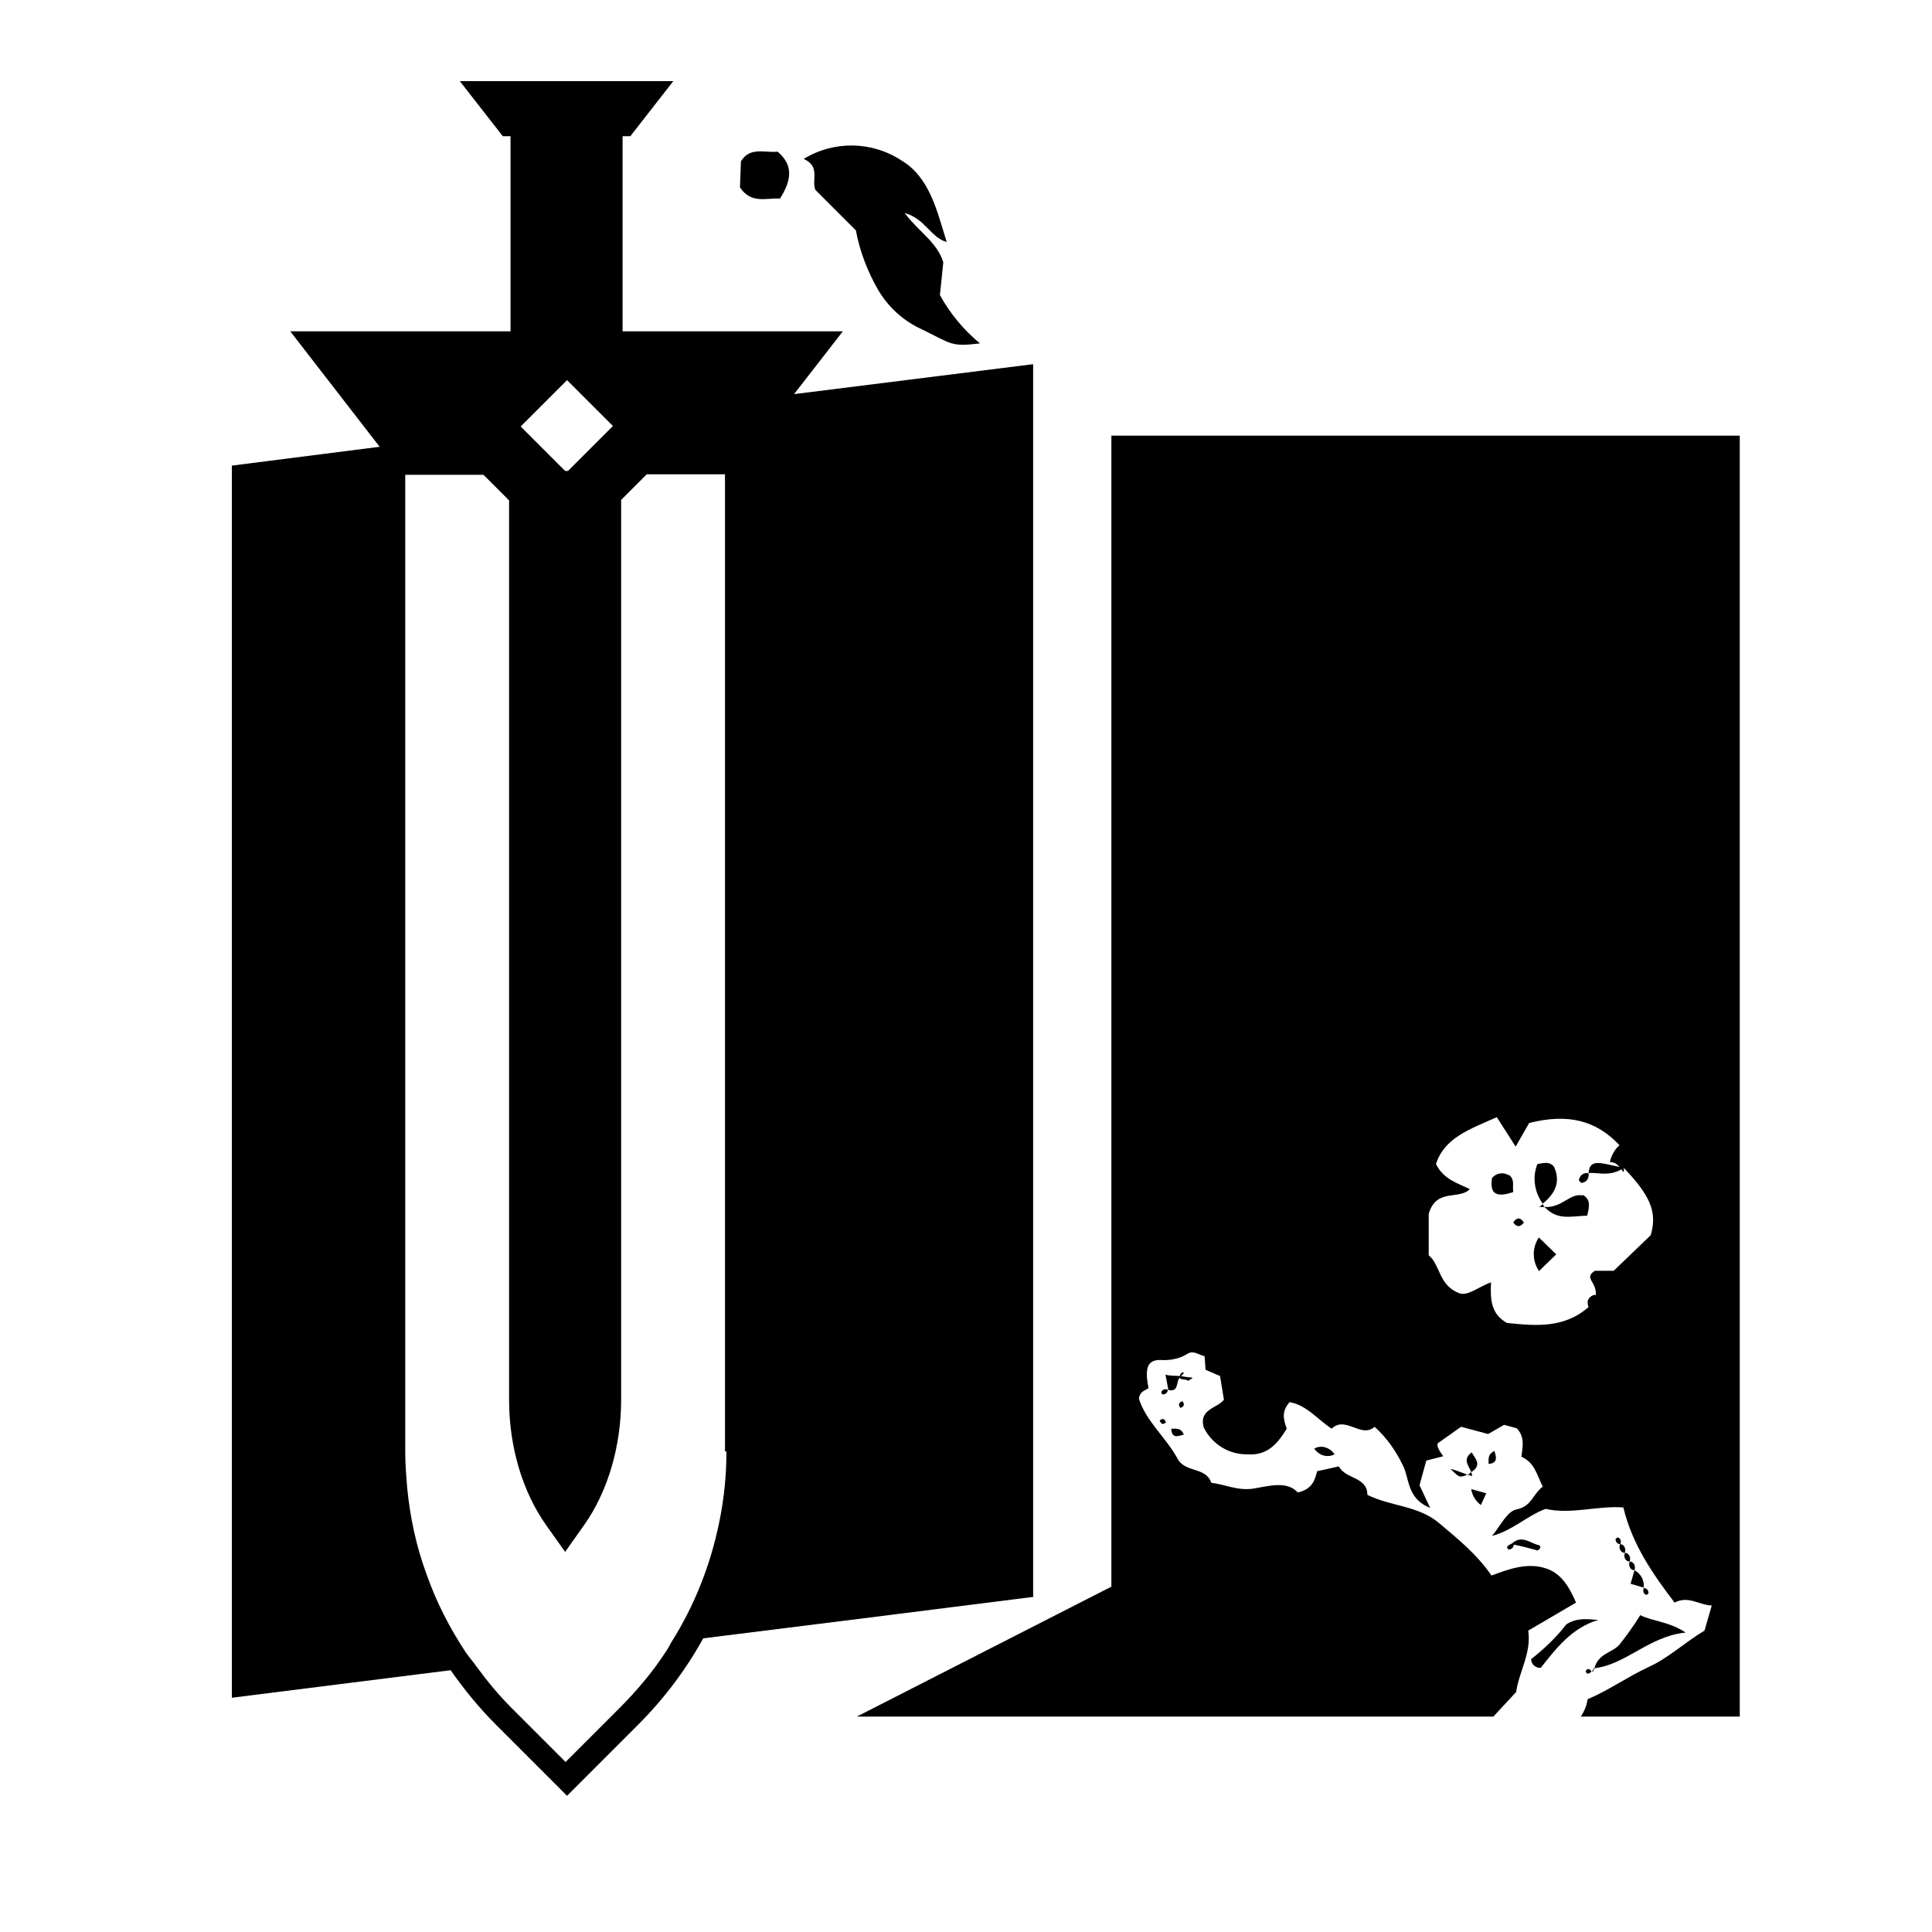
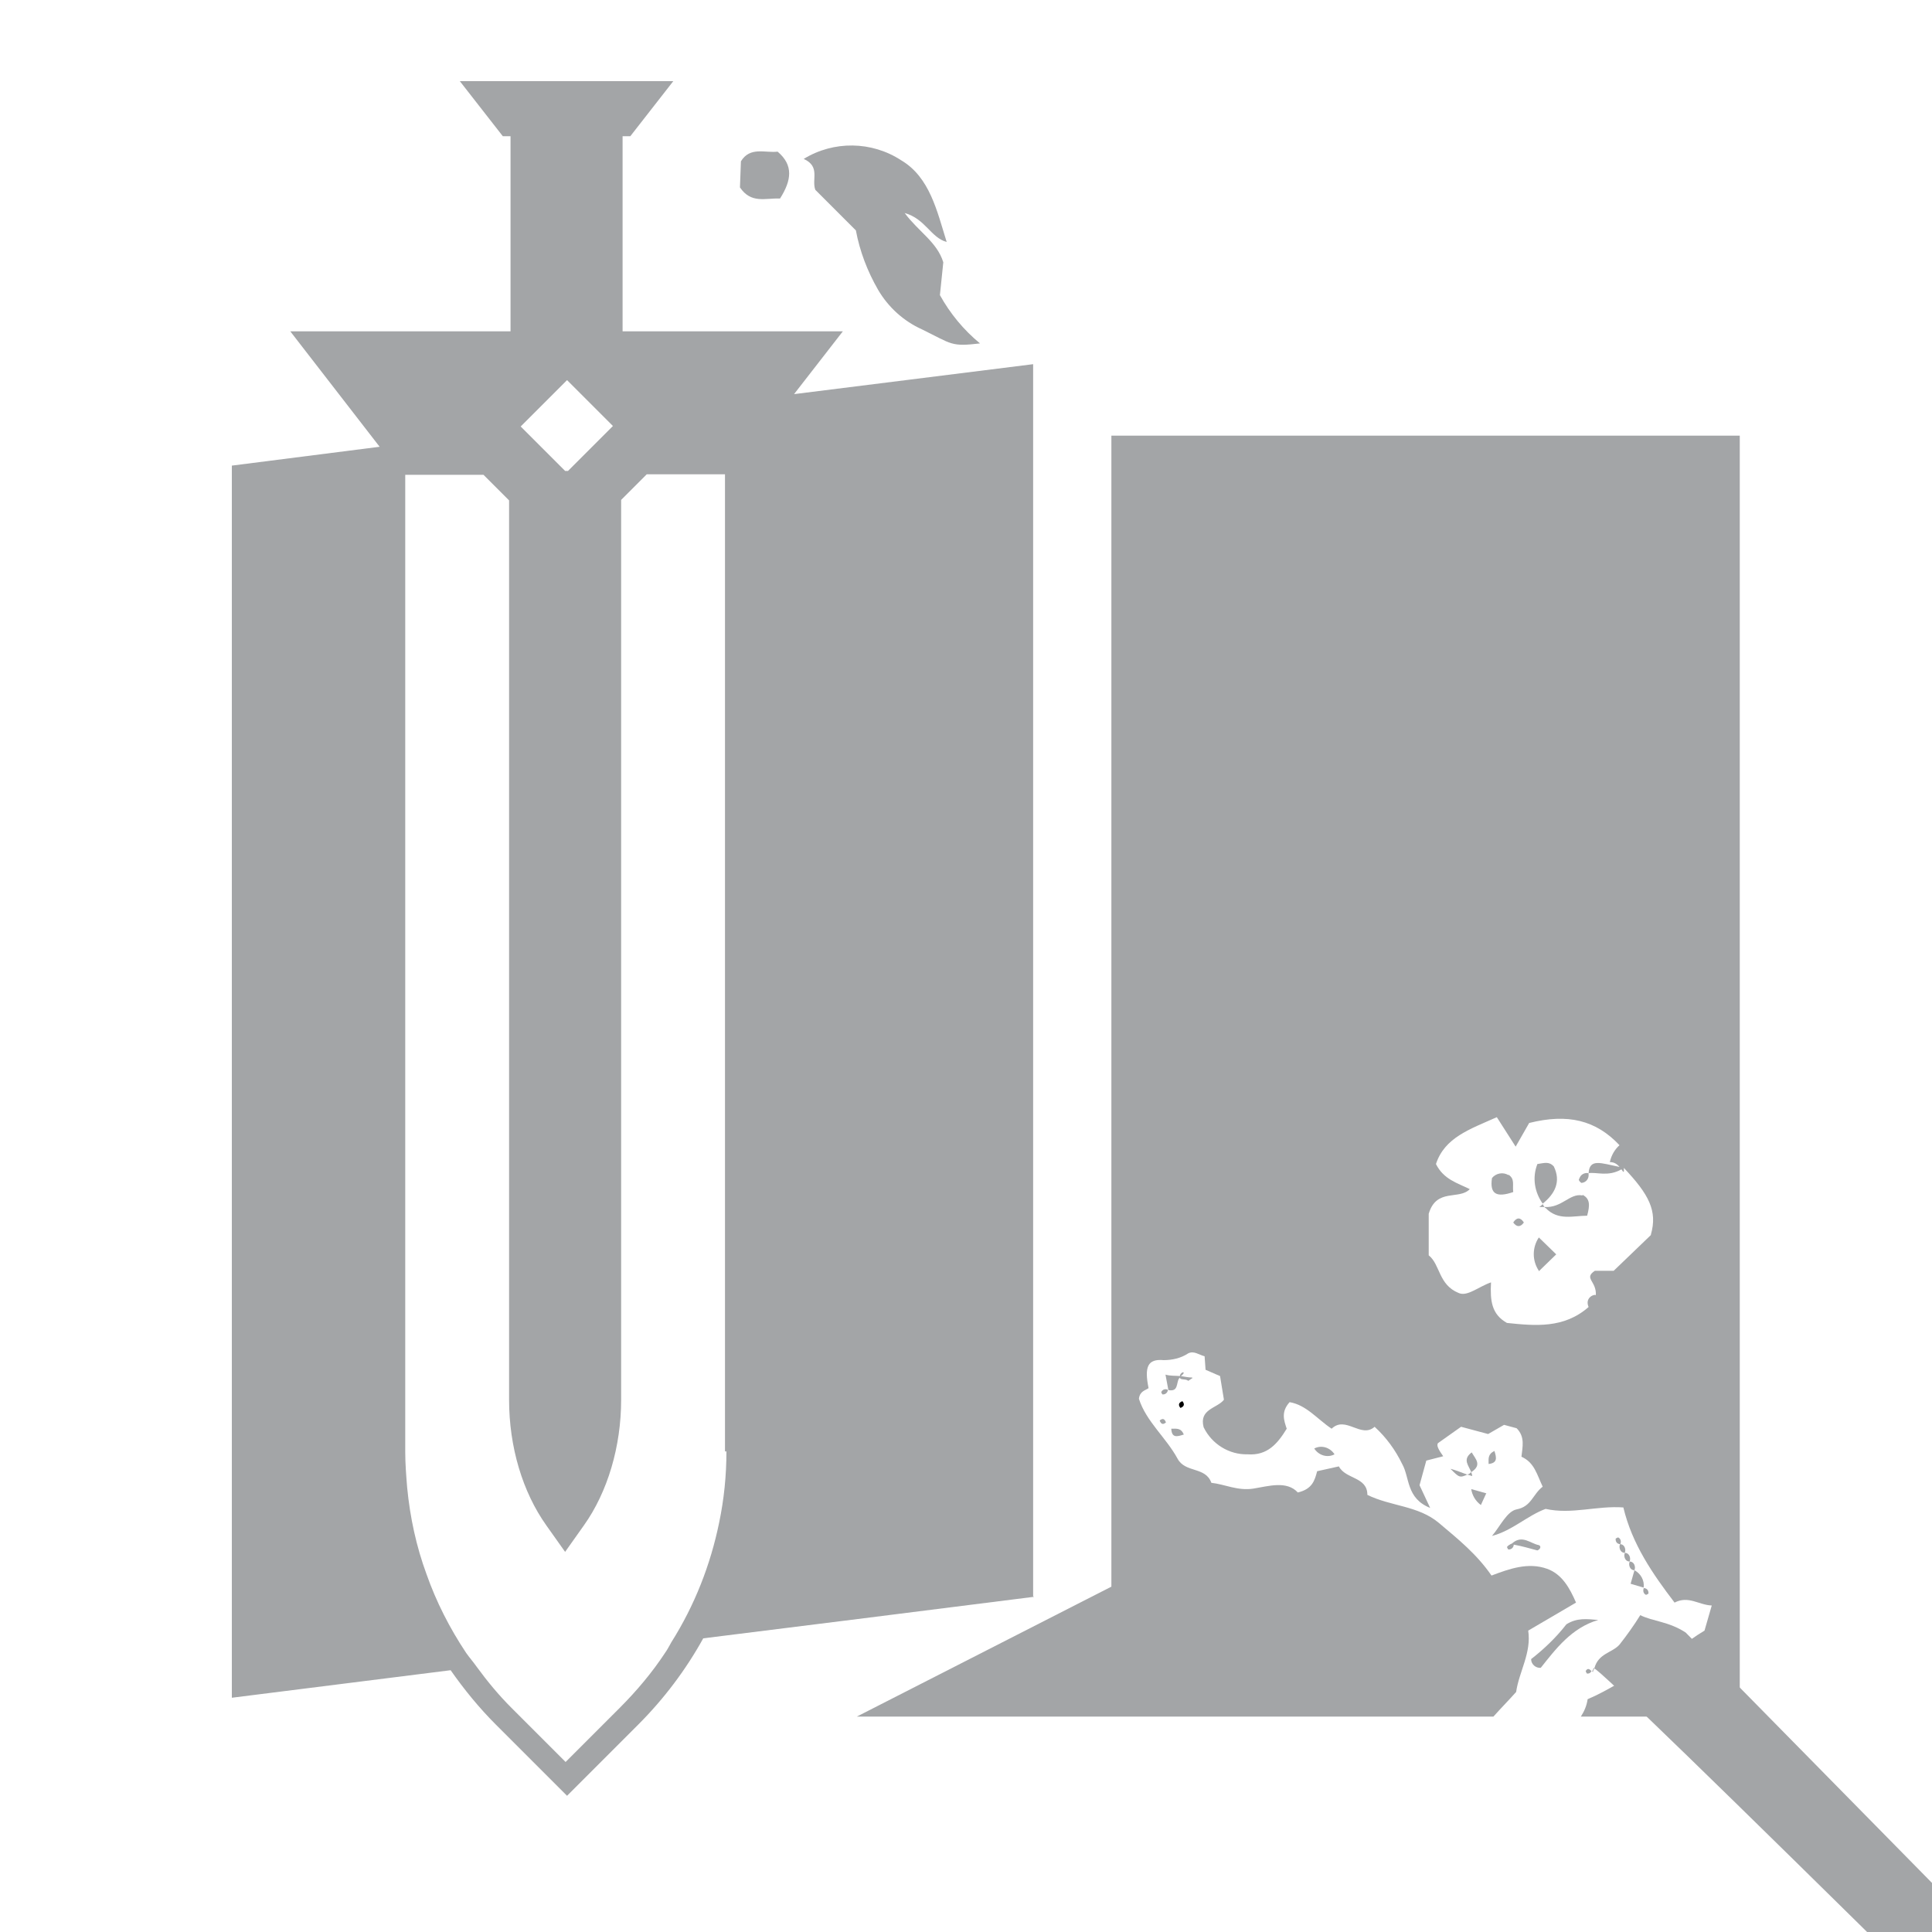
<svg xmlns="http://www.w3.org/2000/svg" id="_图层_1" data-name="图层 1" viewBox="0 0 40 40">
  <g>
-     <path d="M30.47,30.07c-.2.15-.06.27-.01.41.23-.15.09-.27.01-.41Z" />
-     <path d="M33,34.54c.66-.07,1.13-.66,1.9-.74-.35-.23-.68-.23-.94-.36-.13.21-.28.42-.43.61-.15.17-.44.18-.52.49Z" />
-     <path d="M30.94,30.04h0c-.14.07-.12.16-.12.27.18-.02.17-.12.12-.27Z" />
-     <path d="M30.78,30.92l-.32-.09c.02.13.09.25.2.33l.11-.24Z" />
-     <path d="M32.83,34.6s.02.05.03.05c0,0,0,0,.01,0,.04,0,.06-.02.08-.05-.05-.06-.09-.06-.12,0Z" />
-     <path d="M34.08,33.02s.05-.02.05-.03c0,0,0,0,0-.01,0-.06-.04-.1-.1-.1,0,0,0,0,0,.01-.02.05,0,.11.05.13Z" />
-     <path d="M31.32,31.95s-.09.03-.12.08c0,0,.02.05.03.05,0,0,0,0,.01,0,.06,0,.1-.05.1-.1.17.03.34.08.49.12.07-.03.08-.09.03-.11-.17-.03-.34-.22-.55-.04Z" />
-     <path d="M30.38,30.53c-.12-.04-.23-.09-.35-.12.18.18.19.19.35.12Z" />
-     <path d="M34.03,32.87c.02-.15-.06-.29-.19-.36l-.08.28.27.08Z" />
+     <path d="M30.47,30.07c-.2.15-.06.27-.01.41.23-.15.09-.27.01-.41Z" fill="#A3A5A7" />
+     <path d="M33,34.54c.66-.07,166,166,1.9-.74-.35-.23-.68-.23-.94-.36-.13.21-.28.42-.43.61-.15.17-.44.18-.52.49Z" fill="#A3A5A7" />
+     <path d="M30.94,30.04h0c-.14.07-.12.16-.12.27.18-.02.17-.12.12-.27Z" fill="#A3A5A7" />
+     <path d="M30.78,30.92l-.32-.09c.02.13.09.25.2.33l.11-.24Z" fill="#A3A5A7" />
+     <path d="M32.83,34.6s.02.05.03.05c0,0,0,0,.01,0,.04,0,.06-.02.08-.05-.05-.06-.09-.06-.12,0Z" fill="#A3A5A7" />
+     <path d="M34.08,33.02s.05-.02.05-.03c0,0,0,0,0-.01,0-.06-.04-.1-.1-.1,0,0,0,0,0,.01-.02.05,0,.11.05.13Z" fill="#A3A5A7" />
+     <path d="M31.32,31.95s-.09.03-.12.08c0,0,.02.05.03.05,0,0,0,0,.01,0,.06,0,.1-.05.1-.1.17.03.34.08.49.12.07-.03.08-.09.03-.11-.17-.03-.34-.22-.55-.04Z" fill="#A3A5A7" />
+     <path d="M30.38,30.53c-.12-.04-.23-.09-.35-.12.18.18.19.19.35.12Z" fill="#A3A5A7" />
+     <path d="M34.03,32.87c.02-.15-.06-.29-.19-.36l-.08.28.27.08Z" fill="#A3A5A7" />
    <path d="M24.48,29.01c-.08.03-.09.08-.04.14.08-.03.09-.08.04-.14Z" />
-     <path d="M24.04,28.82s.02.05.03.05c0,0,0,0,.01,0,.06,0,.1-.05.1-.1,0,0,0,0-.01,0-.05-.02-.11,0-.13.06Z" />
-     <path d="M27.21,29.99c.09.14.27.2.42.12-.09-.14-.27-.2-.42-.12Z" />
-     <path d="M24.14,29.45c-.03-.08-.07-.09-.13-.04.03.08.07.09.13.04Z" />
-     <path d="M24.68,28.52c-.08,0-.16-.02-.23-.03.12-.09.02-.11-.02-.02,0,0,0,.01,0,.02-.1-.01-.2,0-.3-.03l.06.32c.21.04.16-.14.22-.24.01,0,.01-.01.02-.02,0,.06.13.02.17.07,0,0,.06-.04.09-.06Z" />
-     <path d="M31.23,24.33c-.11-.07-.26-.04-.34.06-.05.33.09.41.44.29-.02-.15.04-.27-.1-.36Z" />
-     <path d="M31.33,25.31c.07.1.15.1.22,0-.07-.11-.15-.11-.22,0Z" />
-     <path d="M31.86,26.32l.36-.35-.36-.35c-.14.21-.14.48,0,.69Z" />
-     <path d="M24.25,29.58c.01.19.11.17.26.12-.06-.14-.15-.12-.26-.12Z" />
-     <path d="M32.17,24.15c-.1-.11-.2-.07-.34-.05-.11.28-.06.58.11.82.26-.21.38-.46.23-.77Z" />
-     <path d="M32.76,24.75c-.26-.05-.42.26-.78.24,0,0,0,.02.02.02.26.27.57.16.86.16.06-.22.06-.35-.09-.43Z" />
-     <path d="M32.43,33.63c-.21.27-.46.51-.73.72,0,0,0,0,0,0,0,.11.1.19.2.18.31-.39.64-.83,1.19-.99-.23-.02-.44-.05-.66.09Z" />
-     <path d="M33.64,32.15s.01-.03.01-.05c0-.07-.04-.13-.11-.13,0,.01-.01.03-.01.05,0,.07.04.13.11.13Z" />
-     <path d="M33.74,32.33s.01-.03.01-.05c0-.07-.04-.13-.11-.13,0,.01-.01.03-.01.05,0,.07.04.13.11.13Z" />
-     <path d="M33.5,31.83s-.05.02-.05.03c0,0,0,0,0,.01,0,.06.04.1.1.1,0,0,0,0,0-.01.02-.05,0-.11-.05-.13Z" />
-     <path d="M33.84,32.51s.01-.03.01-.05c0-.07-.04-.13-.11-.13,0,.01-.01.03-.01.05,0,.07.04.13.11.13Z" />
-     <path d="M32.69,24.41s0,.01,0,.02c0,.02.05.07.06.06.09-.01.15-.09.14-.18,0,0,0-.01,0-.02-.08-.02-.17.03-.19.11Z" />
-     <path d="M31.87,24.99s.07,0,.11,0c-.02-.02-.03-.04-.04-.06-.02.02-.04.04-.07.06Z" />
-     <path d="M30.38,30.53s.07.02.1.03c0-.03-.01-.05-.02-.08-.02.01-.02.02-.05.04-.01,0-.02,0-.03.01Z" />
-     <polygon points="24.01 29.41 24.01 29.41 24.01 29.41 24.01 29.41" />
-     <path d="M32.96,34.6s.01,0,.02.02c0-.03.02-.05.03-.08,0,0-.01,0-.02,0,0,.02-.01.04-.02.05Z" />
-     <path d="M16.89,3.94l.83.83c.08.43.24.85.46,1.23.21.36.53.65.91.82.63.31.6.36,1.2.29-.34-.28-.62-.62-.83-1l.07-.68c-.13-.42-.51-.63-.8-1.02.43.12.54.51.87.6-.2-.64-.35-1.34-.94-1.69-.61-.4-1.4-.41-2.02-.03.35.16.16.42.24.64Z" />
-     <path d="M16.15,4.11c.24-.38.28-.69-.05-.97-.26.03-.57-.11-.76.2l-.02.54c.23.34.52.22.82.23Z" />
+     <path d="M24.04,28.82s.02.05.03.05c0,0,0,0,.01,0,.06,0,.1-.05.1-.1,0,0,0,0-.01,0-.05-.02-.11,0-.13.06Z" fill="#A3A5A7" />
+     <path d="M27.21,29.99c.09.14.27.2.42.12-.09-.14-.27-.2-.42-.12Z" fill="#A3A5A7" />
+     <path d="M24.14,29.45c-.03-.08-.07-.09-.13-.04.03.08.07.09.13.04Z" fill="#A3A5A7" />
+     <path d="M24.68,28.52c-.08,0-.16-.02-.23-.03.12-.09.02-.11-.02-.02,0,0,0,.01,0,.02-.1-.01-.2,0-.3-.03l.06.32c.21.04.16-.14.22-.24.01,0,.01-.01.02-.02,0,.06.13.02.17.07,0,0,.06-.04.09-.06Z" fill="#A3A5A7" />
+     <path d="M31.23,24.33c-.11-.07-.26-.04-.34.06-.05.33.09.41.44.29-.02-.15.04-.27-.1-.36Z" fill="#A3A5A7" />
+     <path d="M31.33,25.31c.07.1.15.1.22,0-.07-.11-.15-.11-.22,0Z" fill="#A3A5A7" />
+     <path d="M31.86,26.32l.36-.35-.36-.35c-.14.21-.14.48,0,.69Z" fill="#A3A5A7" />
+     <path d="M24.25,29.58c.01.19.11.17.26.12-.06-.14-.15-.12-.26-.12Z" fill="#A3A5A7" />
+     <path d="M32.17,24.15c-.1-.11-.2-.07-.34-.05-.11.28-.06.58.11.82.26-.21.38-.46.23-.77Z" fill="#A3A5A7" />
+     <path d="M32.76,24.75c-.26-.05-.42.26-.78.24,0,0,0,.02.02.02.26.27.57.16.86.16.06-.22.06-.35-.09-.43Z" fill="#A3A5A7" />
+     <path d="M32.43,33.63c-.21.27-.46.51-.73.72,0,0,0,0,0,0,0,.11.1.19.2.18.31-.39.64-.83,1.19-.99-.23-.02-.44-.05-.66.09Z" fill="#A3A5A7" />
+     <path d="M33.64,32.15s.01-.03.01-.05c0-.07-.04-.13-.11-.13,0,.01-.01.03-.01.05,0,.07.04.13.11.13Z" fill="#A3A5A7" />
+     <path d="M33.74,32.33s.01-.03.01-.05c0-.07-.04-.13-.11-.13,0,.01-.01.03-.01.05,0,.07.04.13.11.13Z" fill="#A3A5A7" />
+     <path d="M33.5,31.83s-.05.02-.05.03c0,0,0,0,0,.01,0,.06.04.1.1.1,0,0,0,0,0-.01.02-.05,0-.11-.05-.13Z" fill="#A3A5A7" />
+     <path d="M33.84,32.51s.01-.03.01-.05c0-.07-.04-.13-.11-.13,0,.01-.01.03-.01.05,0,.07.04.13.11.13Z" fill="#A3A5A7" />
+     <path d="M32.69,24.41s0,.01,0,.02c0,.02.05.07.06.06.09-.01.15-.09.14-.18,0,0,0-.01,0-.02-.08-.02-.17.03-.19.11Z" fill="#A3A5A7" />
+     <path d="M31.87,24.99s.07,0,.11,0c-.02-.02-.03-.04-.04-.06-.02.02-.04.04-.07.06Z" fill="#A3A5A7" />
+     <path d="M30.38,30.53s.07.02.1.03c0-.03-.01-.05-.02-.08-.02.01-.02.02-.05.04-.01,0-.02,0-.03.01Z" fill="#A3A5A7" />
+     <polygon points="24.01 29.41 24.01 29.41 24.01 29.41 24.01 29.41" fill="#A3A5A7" />
+     <path d="M32.96,34.6s.01,0,.02.02c0-.03.02-.05.03-.08,0,0-.01,0-.02,0,0,.02-.01.04-.02.05Z" fill="#A3A5A7" />
+     <path d="M16.89,3.94l.83.83c.08.43.24.85.46,1.23.21.36.53.65.91.82.63.31.6.36,1.2.29-.34-.28-.62-.62-.83-1l.07-.68c-.13-.42-.51-.63-.8-1.02.43.12.54.51.87.6-.2-.64-.35-1.34-.94-1.69-.61-.4-1.4-.41-2.02-.03.35.16.16.42.24.64Z" fill="#A3A5A7" />
+     <path d="M16.15,4.11c.24-.38.28-.69-.05-.97-.26.03-.57-.11-.76.2l-.02.54c.23.34.52.22.82.23Z" fill="#A3A5A7" />
  </g>
  <g>
-     <path d="M21.39,33.05V7.54l-4.95.62,1.01-1.3h-4.56V2.82h.16l.89-1.14h-4.42l.89,1.14h.16v4.04h-4.56l1.85,2.39-3.06.39v25.51l4.53-.57c.28.4.59.78.94,1.13l1.12,1.12.35.35.35-.35,1.12-1.12c.54-.54.99-1.14,1.35-1.79l3.2-.4,3.65-.46ZM11.73,7.86l.8.8.16.16-.51.51-.42.42h-.06l-.42-.42-.45-.45-.05-.05.96-.96ZM15.04,30.05c0,.5-.05.99-.15,1.47-.18.88-.51,1.72-.99,2.48-.04.07-.08.15-.13.22-.27.41-.59.79-.94,1.14l-1.12,1.12-1.12-1.12c-.27-.27-.5-.55-.72-.85-.07-.1-.15-.19-.22-.29-.34-.51-.62-1.06-.82-1.63-.21-.57-.34-1.17-.4-1.79-.02-.25-.04-.49-.04-.74V9.83h1.62l.53.53v18.62c0,.98.28,1.91.77,2.6l.39.55.39-.55c.49-.69.77-1.63.77-2.6V10.35l.53-.53h1.62v20.23Z" />
-     <path d="M23.01,9.02v23.83l-5.27,2.69h13.18c.16-.18.32-.34.47-.51.06-.42.32-.81.25-1.27l.99-.58c-.13-.3-.29-.59-.6-.7-.39-.14-.78,0-1.15.14-.31-.45-.7-.76-1.09-1.09-.43-.36-.99-.34-1.48-.58,0-.38-.45-.32-.59-.59l-.45.1c-.05.19-.1.37-.4.44-.23-.25-.61-.13-.92-.08-.33.05-.59-.09-.87-.12-.12-.34-.54-.2-.7-.5-.24-.44-.65-.77-.8-1.24.02-.16.13-.17.2-.22-.09-.44-.02-.61.31-.58.18,0,.36-.04.51-.14.12-.06.22.03.34.06l.02.28.3.13.08.49c-.14.18-.52.19-.42.57.17.35.53.57.91.56.41.03.62-.22.81-.53-.06-.18-.12-.35.06-.55.35.06.57.35.87.55.29-.28.61.21.89-.04.24.22.43.48.57.77.16.28.08.71.58.91l-.22-.47.14-.51.35-.09c-.1-.14-.14-.22-.11-.27l.48-.34.56.15.33-.19.26.07c.18.18.12.39.1.59.27.12.32.37.44.62-.21.16-.23.41-.54.47-.2.04-.34.35-.51.55.42-.11.73-.42,1.11-.56.54.12,1.06-.07,1.61-.03.18.76.61,1.38,1.06,1.97.29-.15.5.05.77.06l-.15.52c-.39.23-.75.57-1.15.75-.45.21-.84.49-1.27.67-.02.14-.07.25-.14.36h3.29V9.02h-12.95ZM34.18,25.57l-.77.74h-.39c-.24.16.04.21.02.51,0-.04-.24.03-.15.24-.51.45-1.11.39-1.69.33-.32-.18-.35-.46-.33-.84-.26.09-.49.3-.67.22-.42-.17-.38-.59-.62-.78v-.86c.16-.54.63-.28.85-.51-.26-.13-.54-.2-.7-.52.18-.55.7-.72,1.26-.97l.39.61.28-.49c.8-.2,1.38-.06,1.87.46-.1.09-.17.21-.2.35.09,0,.15.04.2.1-.39-.08-.62-.18-.64.13.16-.03.4.08.68-.08.04.06.06.09.05-.03.52.55.7.89.56,1.38Z" />
+     <path d="M21.39,33.05V7.54l-4.95.62,1.01-1.3h-4.56V2.82h.16l.89-1.14h-4.42l.89,1.14h.16v4.04h-4.56l1.85,2.39-3.06.39v25.51l4.53-.57c.28.4.59.78.94,1.13l1.12,1.12.35.35.35-.35,1.12-1.12c.54-.54.99-1.14,1.35-1.79l3.2-.4,3.65-.46ZM11.73,7.86l.8.8.16.16-.51.51-.42.42h-.06l-.42-.42-.45-.45-.05-.05.96-.96ZM15.04,30.05c0,.5-.05.99-.15,1.47-.18.88-.51,1.72-.99,2.48-.04.07-.08.15-.13.22-.27.41-.59.79-.94,1.14l-1.12,1.12-1.12-1.12c-.27-.27-.5-.55-.72-.85-.07-.1-.15-.19-.22-.29-.34-.51-.62-1.06-.82-1.63-.21-.57-.34-1.17-.4-1.79-.02-.25-.04-.49-.04-.74V9.83h1.62l.53.53v18.62c0,.98.28,1.91.77,2.6l.39.55.39-.55c.49-.69.77-1.63.77-2.6V10.35l.53-.53h1.62v20.23Z" fill="#A3A5A7" />
+     <path d="M23.01,9.02v23.83l-5.27,2.69h13.18c.16-.18.32-.34.47-.51.06-.42.32-.81.25-1.27l.99-.58c-.13-.3-.29-.59-.6-.7-.39-.14-.78,0-1.15.14-.31-.45-.7-.76-1.09-1.09-.43-.36-.99-.34-1.48-.58,0-.38-.45-.32-.59-.59l-.45.1c-.05.19-.1.37-.4.44-.23-.25-.61-.13-.92-.08-.33.05-.59-.09-.87-.12-.12-.34-.54-.2-.7-.5-.24-.44-.65-.77-.8-1.24.02-.16.13-.17.2-.22-.09-.44-.02-.61.31-.58.18,0,.36-.04.51-.14.12-.06.22.03.34.06l.02.28.3.13.08.49c-.14.18-.52.19-.42.57.17.35.53.57.91.56.41.03.62-.22.81-.53-.06-.18-.12-.35.06-.55.35.06.57.35.87.55.29-.28.61.21.89-.04.24.22.43.48.57.77.16.28.08.71.58.91l-.22-.47.14-.51.35-.09c-.1-.14-.14-.22-.11-.27l.48-.34.56.15.33-.19.26.07c.18.18.12.39.1.59.27.12.32.37.44.62-.21.16-.23.41-.54.47-.2.04-.34.35-.51.55.42-.11.73-.42,1.11-.56.54.12,1.06-.07,1.61-.03.18.76.61,1.38,1.06,1.97.29-.15.5.05.77.06l-.15.52c-.39.23-.75.57-1.15.75-.45.21-.84.49-1.27.67-.02.14-.07.25-.14.36h3.29V9.02h-12.95ZM34.18,25.57l-.77.74h-.39c-.24.16.04.21.02.51,0-.04-.24.03-.15.24-.51.45-1.11.39-1.69.33-.32-.18-.35-.46-.33-.84-.26.09-.49.3-.67.22-.42-.17-.38-.59-.62-.78v-.86c.16-.54.63-.28.85-.51-.26-.13-.54-.2-.7-.52.18-.55.7-.72,1.26-.97l.39.61.28-.49c.8-.2,1.38-.06,1.87.46-.1.09-.17.21-.2.35.09,0,.15.04.2.1-.39-.08-.62-.18-.64.13.16-.03.4.08.68-.08.04.06.06.09.05-.03.52.55.7.89.56,1.38Z" fill="#A3A5A7" />
  </g>
</svg>
